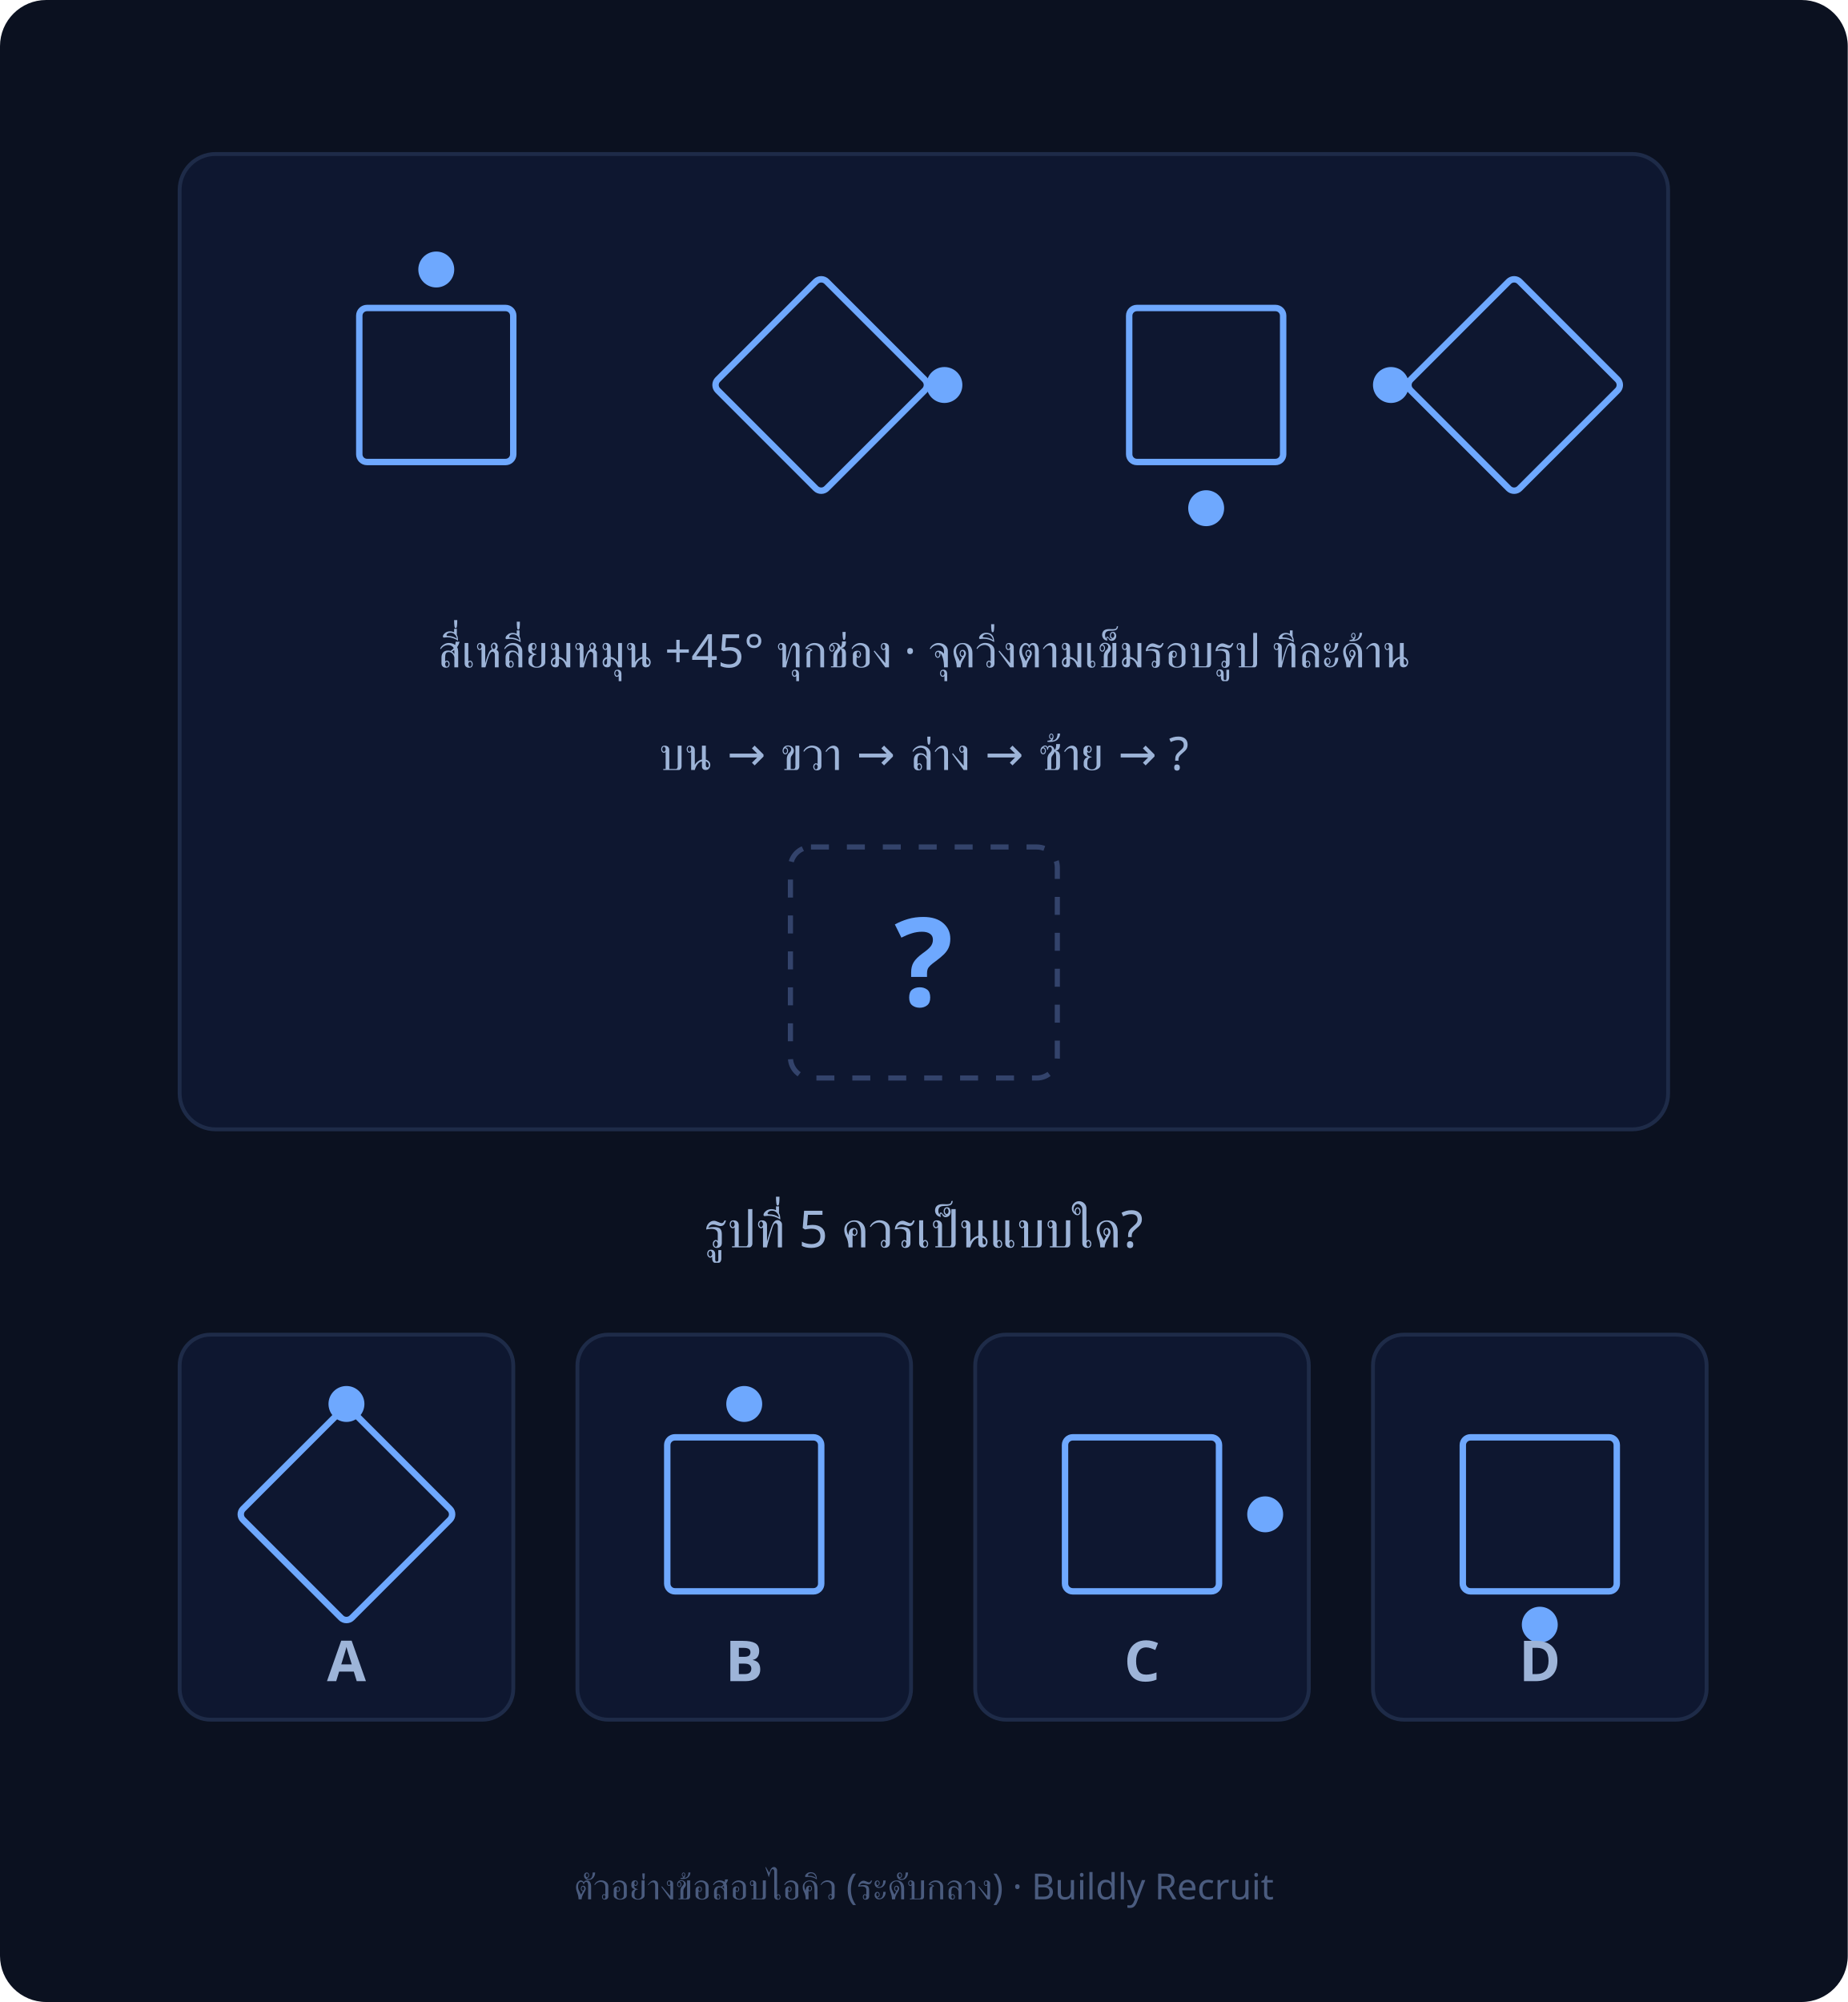
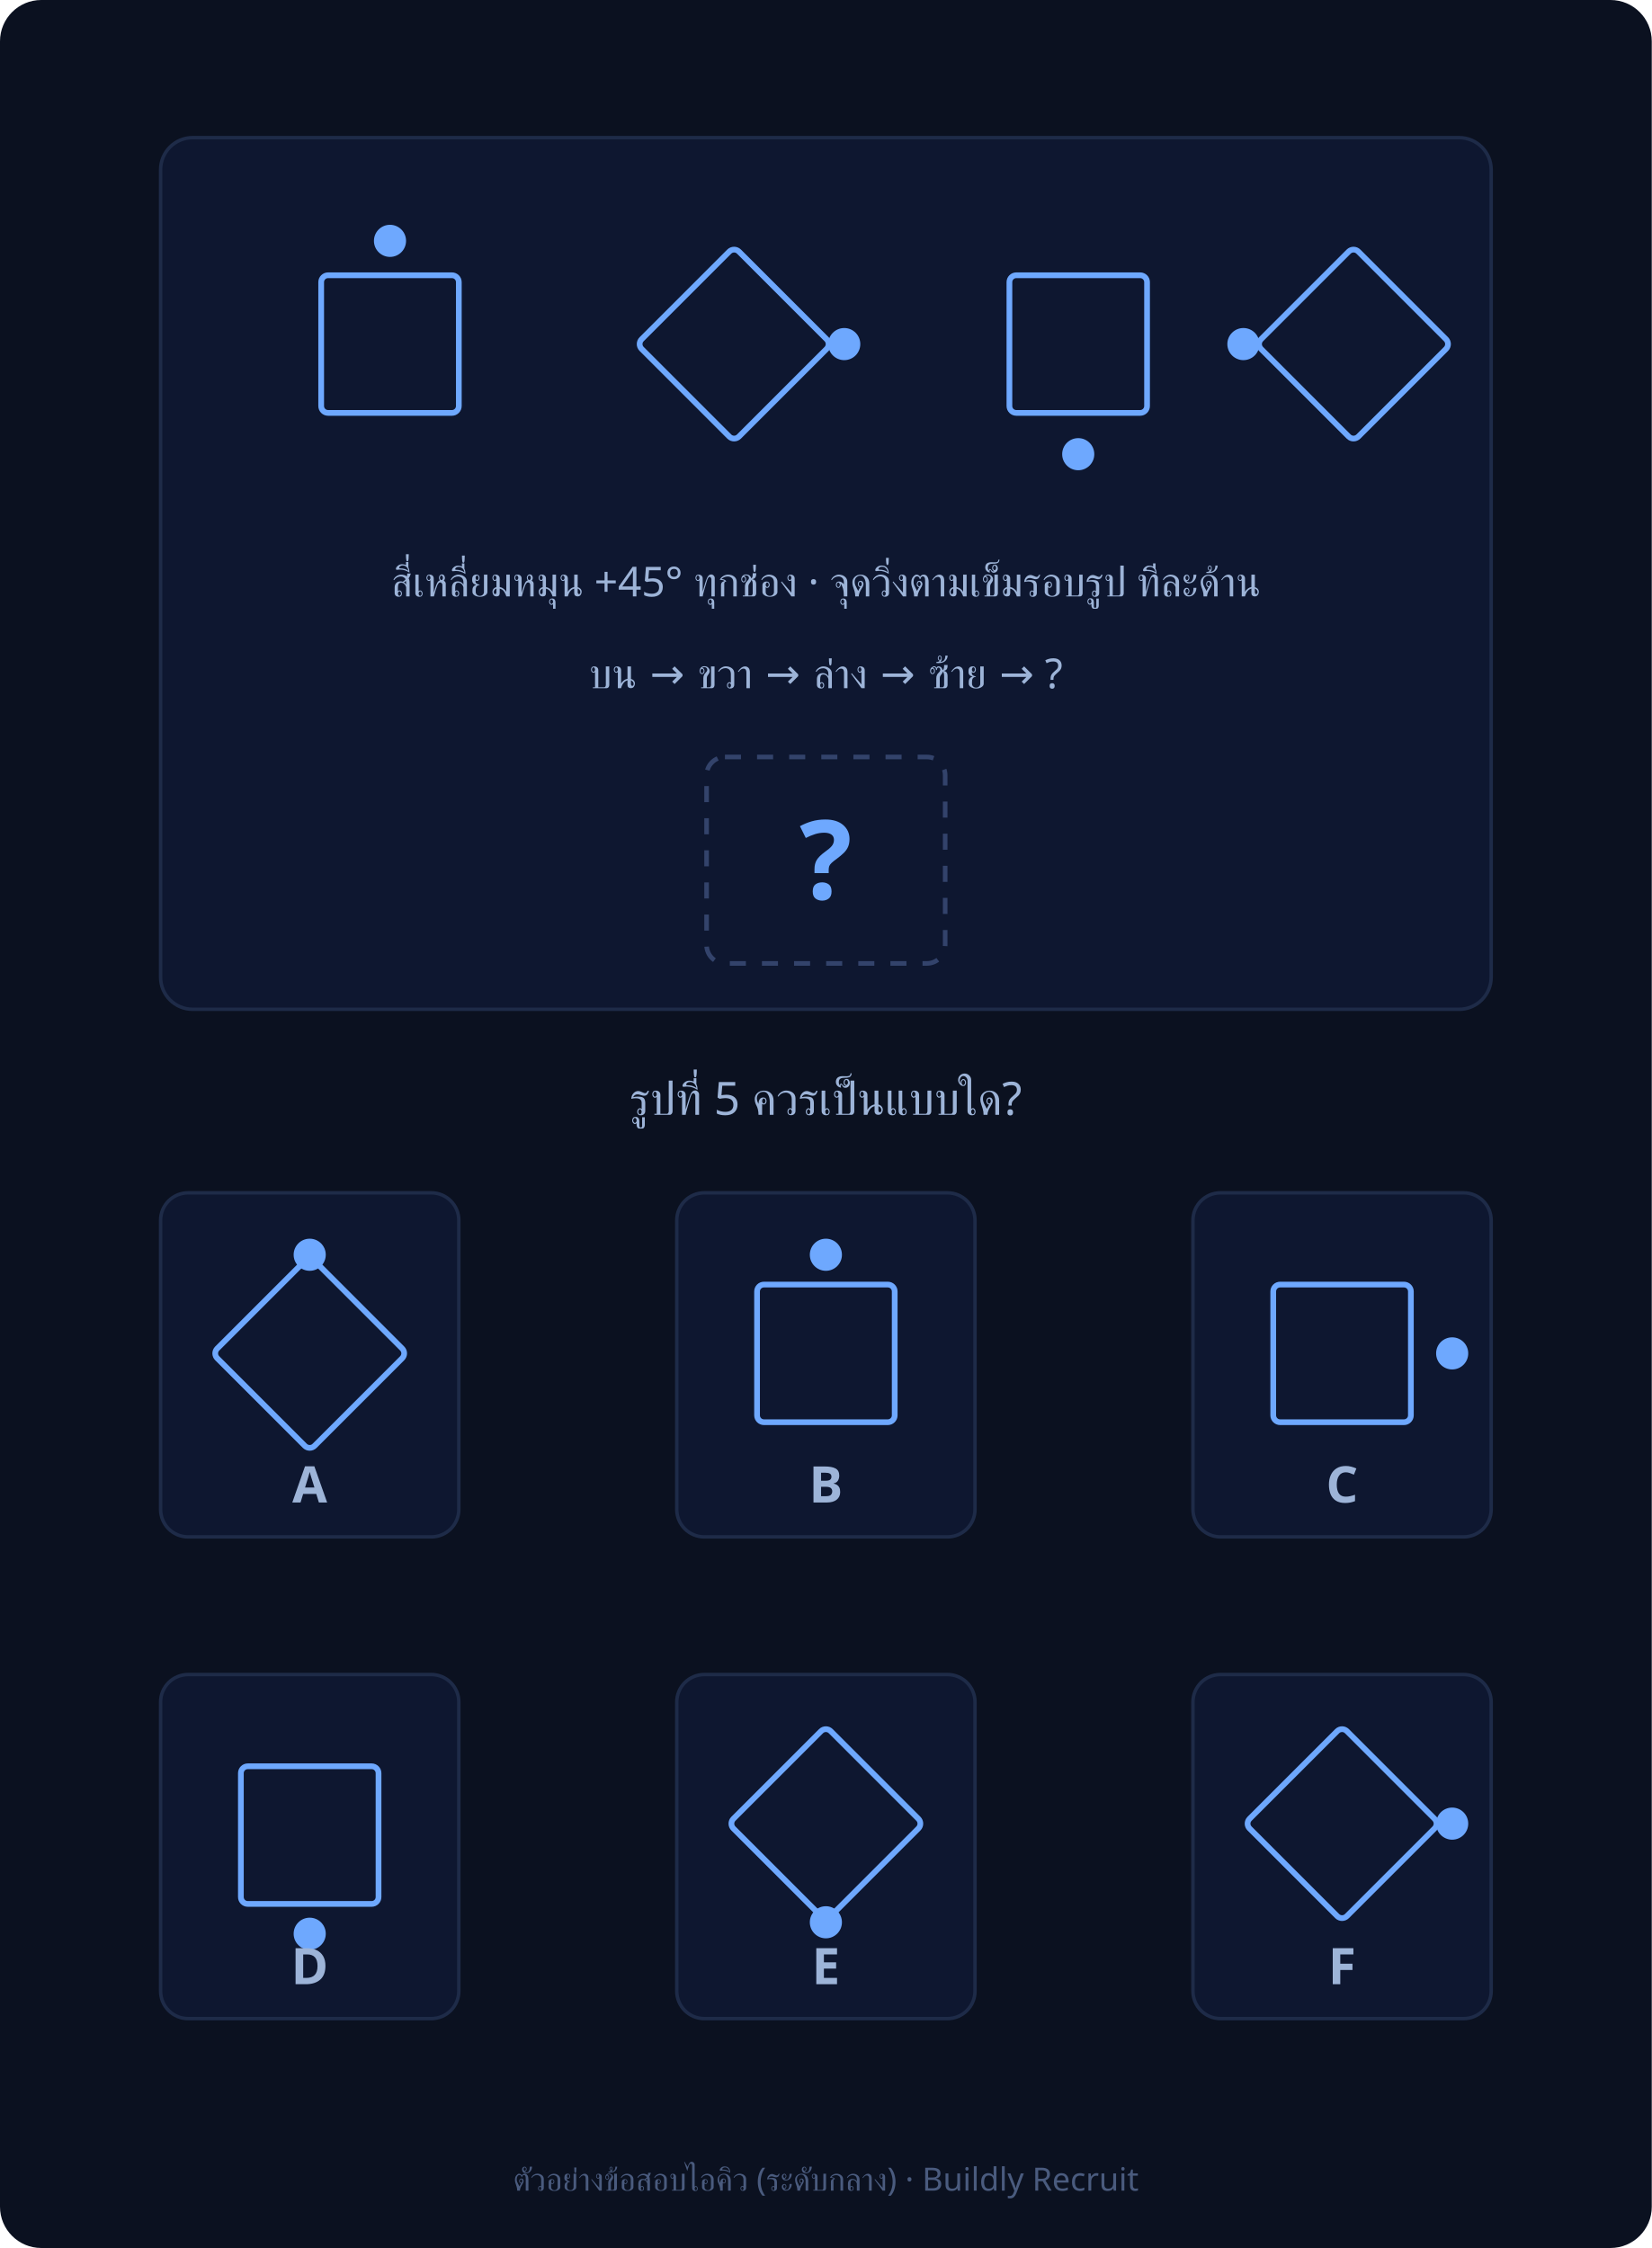
- <svg xmlns="http://www.w3.org/2000/svg" viewBox="0 0 720 780" font-family="system-ui, sans-serif">
-   <rect x="0" y="0" width="720" height="780" rx="18" fill="#0b1120" />
+ <svg xmlns="http://www.w3.org/2000/svg" viewBox="0 0 720 980" font-family="system-ui, sans-serif">
+   <rect x="0" y="0" width="720" height="980" rx="18" fill="#0b1120" />
  <rect x="70" y="60" width="580" height="380" rx="14" fill="#0e1730" stroke="#1e2b48" stroke-width="1.5" />
  <defs>
    <rect id="sq6" x="-30" y="-30" width="60" height="60" rx="3" fill="none" stroke="#6ea8fe" stroke-width="2.5" />
    <circle id="dot6" r="7" fill="#6ea8fe" />
  </defs>
  <use href="#sq6" transform="translate(170,150) rotate(0)" />
  <use href="#dot6" x="170" y="105" />
  <use href="#sq6" transform="translate(320,150) rotate(45)" />
  <use href="#dot6" x="368" y="150" />
  <use href="#sq6" transform="translate(470,150) rotate(90)" />
  <use href="#dot6" x="470" y="198" />
  <use href="#sq6" transform="translate(590,150) rotate(135)" />
  <use href="#dot6" x="542" y="150" />
  <text x="360" y="260" text-anchor="middle" font-size="18" fill="#9db4d8">สี่เหลี่ยมหมุน +45° ทุกช่อง · จุดวิ่งตามเข็มรอบรูป ทีละด้าน</text>
  <text x="360" y="300" text-anchor="middle" font-size="18" fill="#9db4d8">บน → ขวา → ล่าง → ซ้าย → ?</text>
  <rect x="308" y="330" width="104" height="90" rx="8" fill="none" stroke="#33436b" stroke-width="2" stroke-dasharray="7 7" />
  <text x="360" y="392" text-anchor="middle" font-size="48" font-weight="700" fill="#6ea8fe">?</text>
  <text x="360" y="486" text-anchor="middle" font-size="20" fill="#9db4d8">รูปที่ 5 ควรเป็นแบบใด?</text>
  <g>
-     <rect x="70" y="520" width="130" height="150" rx="12" fill="#0e1730" stroke="#1e2b48" stroke-width="1.5" />
-     <use href="#sq6" transform="translate(135,590) rotate(45)" />
-     <use href="#dot6" x="135" y="547" />
-     <text x="135" y="655" text-anchor="middle" font-size="22" font-weight="700" fill="#9db4d8">A</text>
-     <rect x="225" y="520" width="130" height="150" rx="12" fill="#0e1730" stroke="#1e2b48" stroke-width="1.5" />
-     <use href="#sq6" transform="translate(290,590) rotate(0)" />
-     <use href="#dot6" x="290" y="547" />
-     <text x="290" y="655" text-anchor="middle" font-size="22" font-weight="700" fill="#9db4d8">B</text>
-     <rect x="380" y="520" width="130" height="150" rx="12" fill="#0e1730" stroke="#1e2b48" stroke-width="1.5" />
-     <use href="#sq6" transform="translate(445,590) rotate(0)" />
-     <use href="#dot6" x="493" y="590" />
-     <text x="445" y="655" text-anchor="middle" font-size="22" font-weight="700" fill="#9db4d8">C</text>
-     <rect x="535" y="520" width="130" height="150" rx="12" fill="#0e1730" stroke="#1e2b48" stroke-width="1.5" />
-     <use href="#sq6" transform="translate(600,590) rotate(0)" />
-     <use href="#dot6" x="600" y="633" />
-     <text x="600" y="655" text-anchor="middle" font-size="22" font-weight="700" fill="#9db4d8">D</text>
+     <g transform="translate(0,0)">
+       <rect x="70" y="520" width="130" height="150" rx="12" fill="#0e1730" stroke="#1e2b48" stroke-width="1.5" />
+       <use href="#sq6" transform="translate(135,590) rotate(45)" />
+       <use href="#dot6" x="135" y="547" />
+       <text x="135" y="655" text-anchor="middle" font-size="22" font-weight="700" fill="#9db4d8">A</text>
+     </g>
+     <g transform="translate(70,0)">
+       <rect x="225" y="520" width="130" height="150" rx="12" fill="#0e1730" stroke="#1e2b48" stroke-width="1.5" />
+       <use href="#sq6" transform="translate(290,590) rotate(0)" />
+       <use href="#dot6" x="290" y="547" />
+       <text x="290" y="655" text-anchor="middle" font-size="22" font-weight="700" fill="#9db4d8">B</text>
+     </g>
+     <g transform="translate(140,0)">
+       <rect x="380" y="520" width="130" height="150" rx="12" fill="#0e1730" stroke="#1e2b48" stroke-width="1.5" />
+       <use href="#sq6" transform="translate(445,590) rotate(0)" />
+       <use href="#dot6" x="493" y="590" />
+       <text x="445" y="655" text-anchor="middle" font-size="22" font-weight="700" fill="#9db4d8">C</text>
+     </g>
+     <g transform="translate(-465,210)">
+       <rect x="535" y="520" width="130" height="150" rx="12" fill="#0e1730" stroke="#1e2b48" stroke-width="1.5" />
+       <use href="#sq6" transform="translate(600,590) rotate(0)" />
+       <use href="#dot6" x="600" y="633" />
+       <text x="600" y="655" text-anchor="middle" font-size="22" font-weight="700" fill="#9db4d8">D</text>
+     </g>
+     <rect x="295" y="730" width="130" height="150" rx="12" fill="#0e1730" stroke="#1e2b48" stroke-width="1.5" />
+     <use href="#sq6" transform="translate(360,795) rotate(45)" />
+     <use href="#dot6" x="360" y="838" />
+     <text x="360" y="865" text-anchor="middle" font-size="22" font-weight="700" fill="#9db4d8">E</text>
+     <rect x="520" y="730" width="130" height="150" rx="12" fill="#0e1730" stroke="#1e2b48" stroke-width="1.5" />
+     <use href="#sq6" transform="translate(585,795) rotate(45)" />
+     <use href="#dot6" x="633" y="795" />
+     <text x="585" y="865" text-anchor="middle" font-size="22" font-weight="700" fill="#9db4d8">F</text>
  </g>
-   <text x="360" y="740" text-anchor="middle" font-size="14" fill="#4a5b7e">ตัวอย่างข้อสอบไอคิว (ระดับกลาง) · Buildly Recruit</text>
+   <text x="360" y="955" text-anchor="middle" font-size="14" fill="#4a5b7e">ตัวอย่างข้อสอบไอคิว (ระดับกลาง) · Buildly Recruit</text>
</svg>
